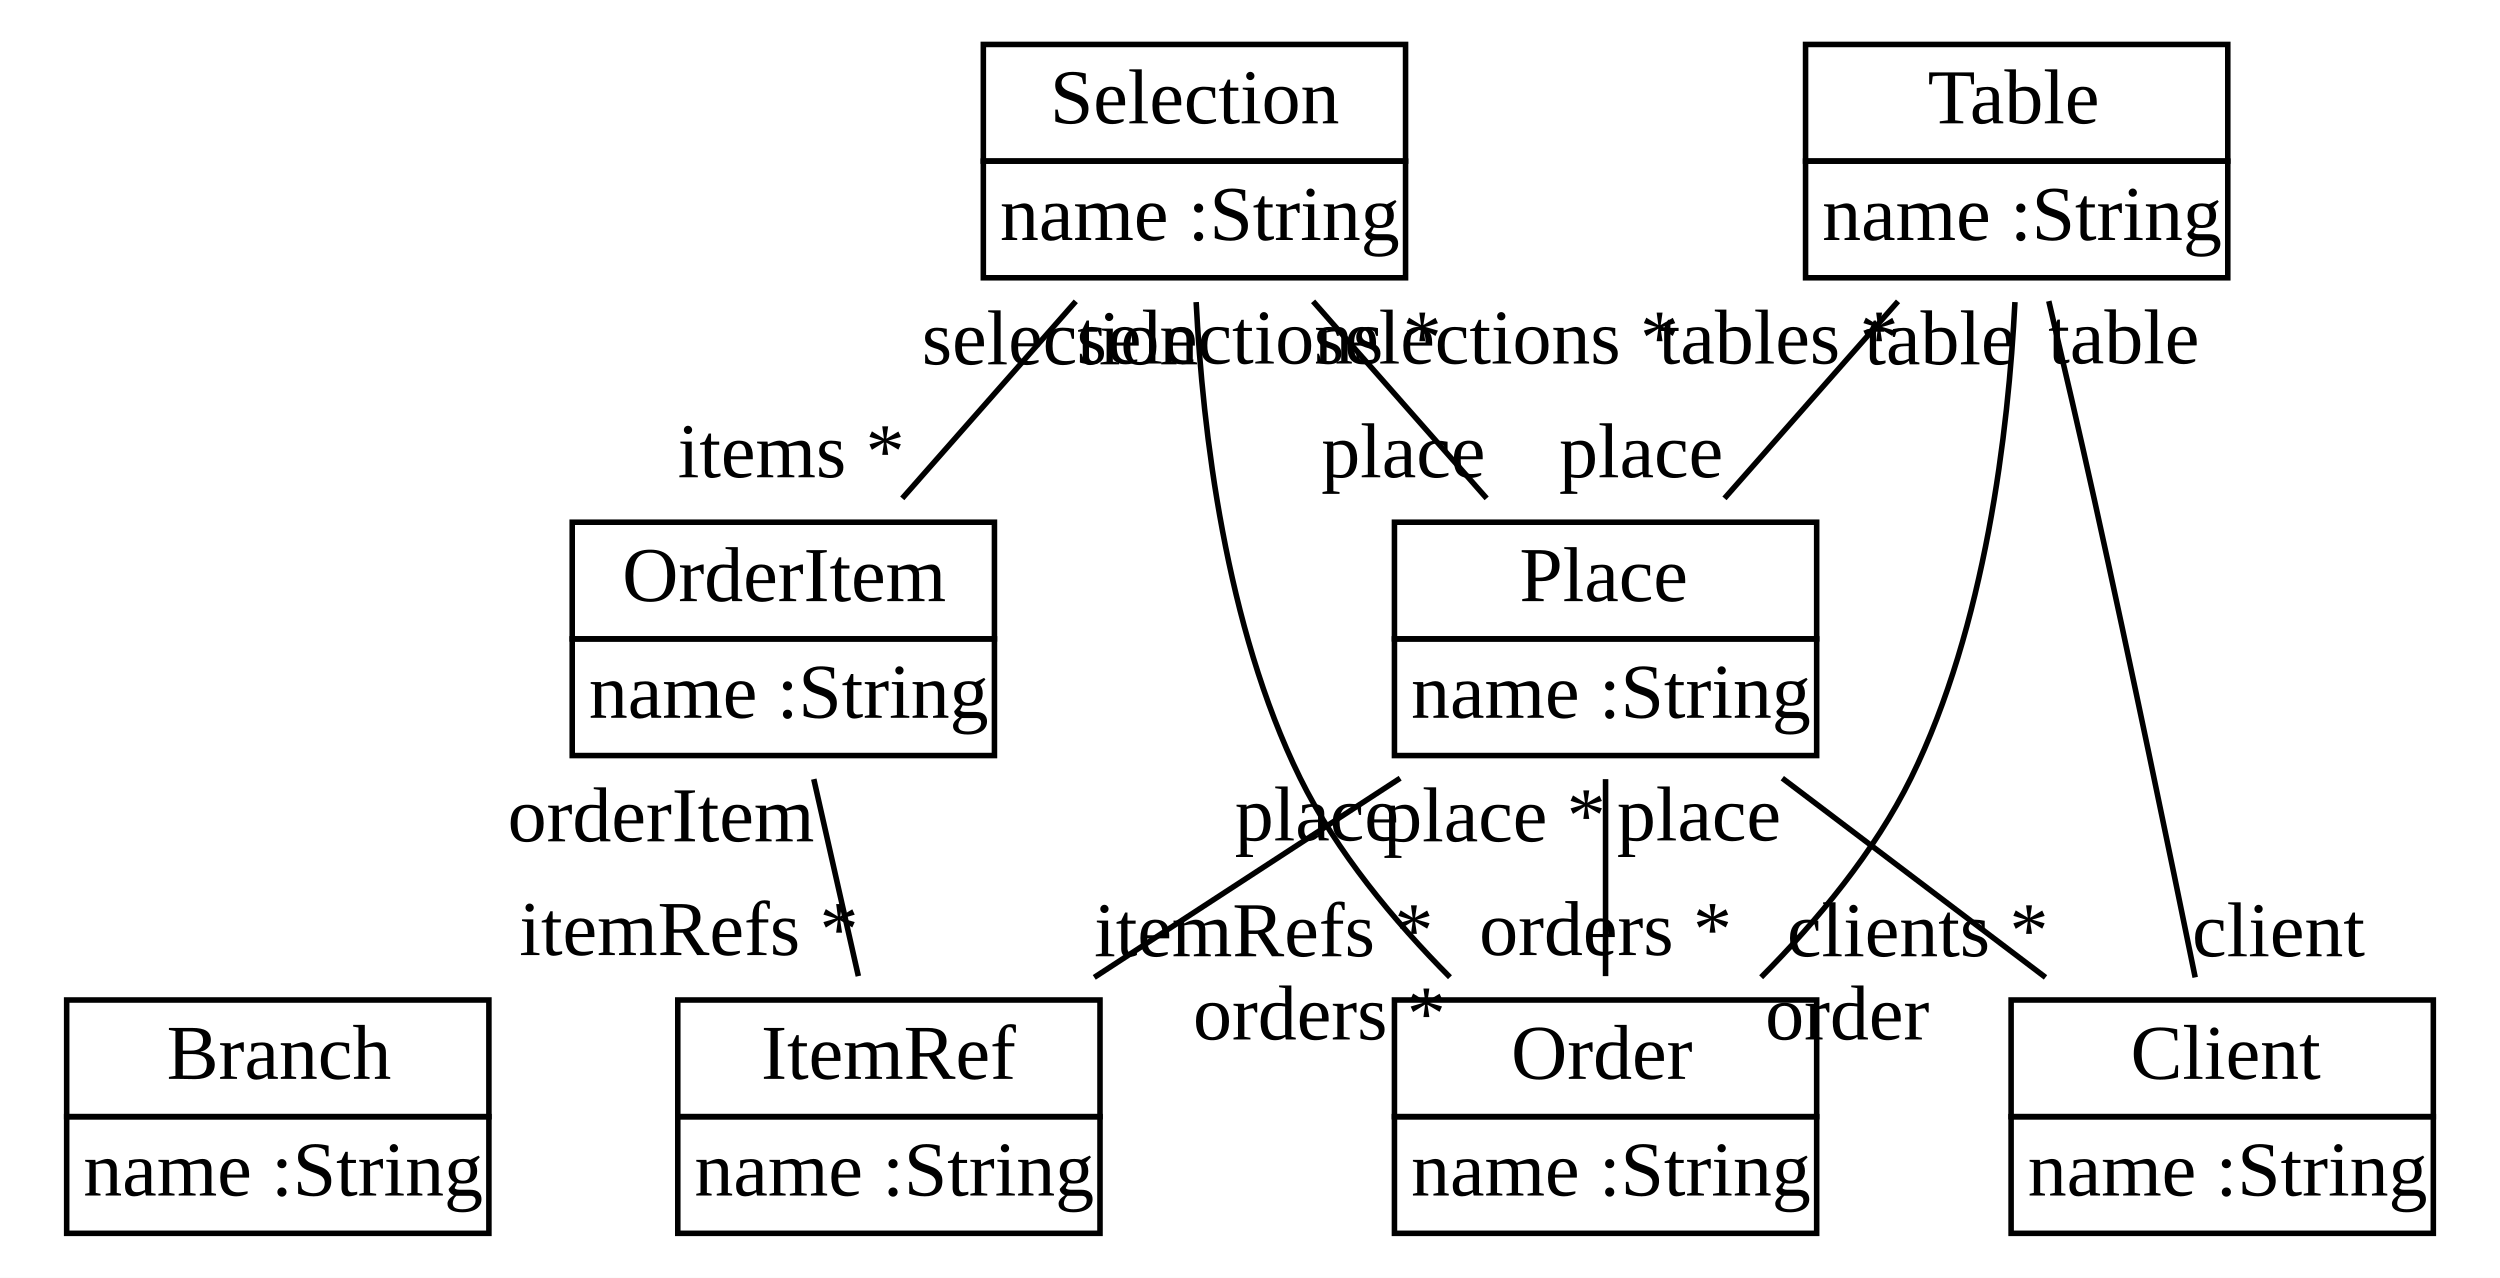
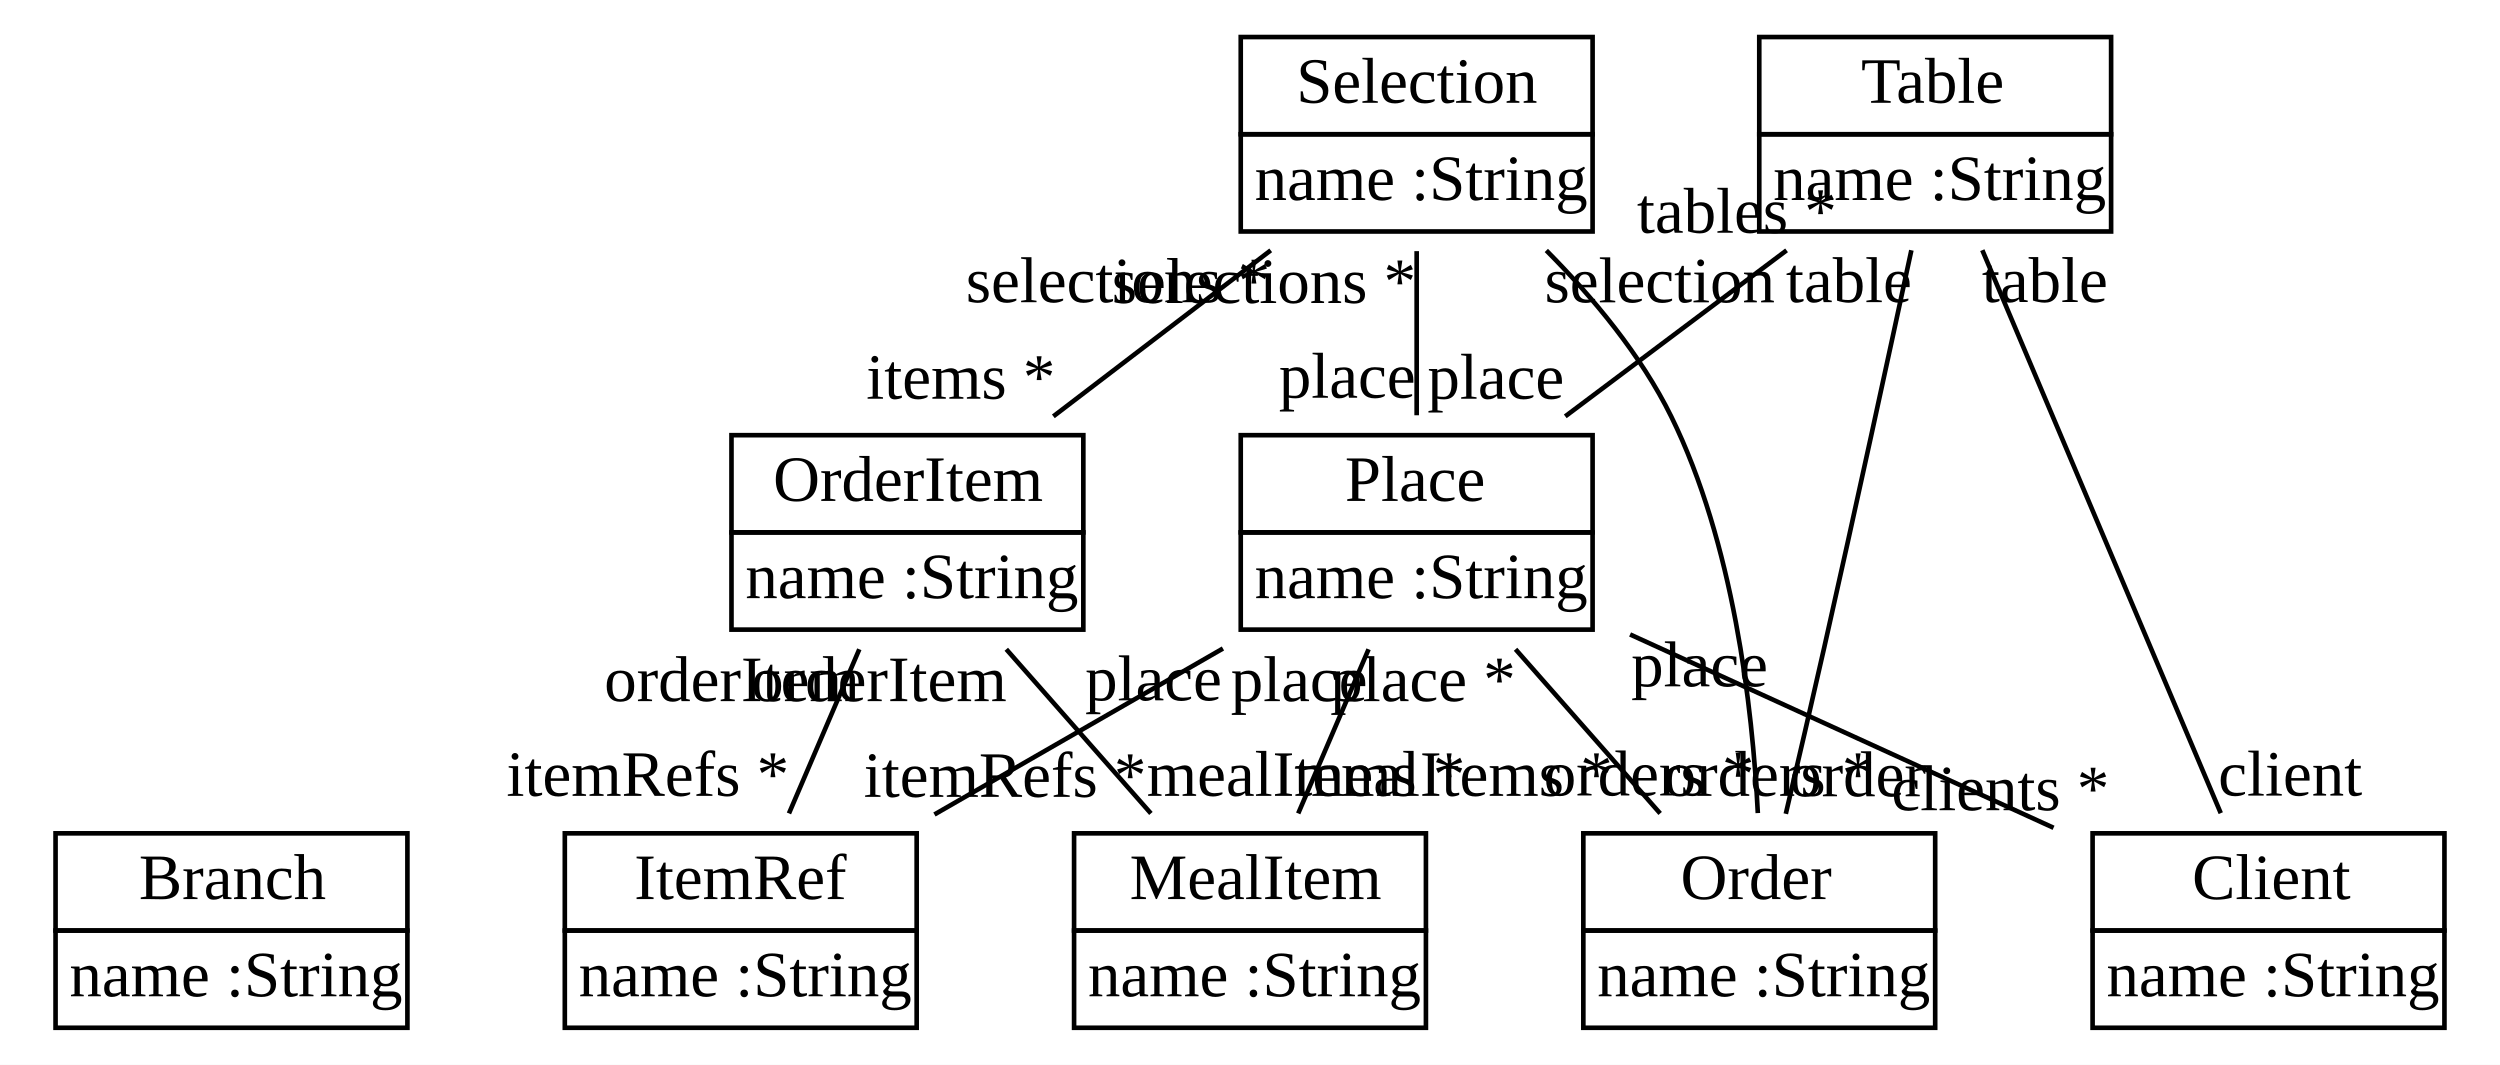
- <svg xmlns="http://www.w3.org/2000/svg" width="450px" height="230px" viewBox="0.00 0.00 450.00 230.00">
+ <svg xmlns="http://www.w3.org/2000/svg" width="540px" height="230px" viewBox="0.00 0.00 540.00 230.00">
  <g id="graph0" class="graph" transform="scale(1.0 1.0) rotate(0) translate(4 226)">
-     <polygon fill="white" stroke="none" points="-4,4 -4,-226 446,-226 446,4 -4,4" />
+     <polygon fill="white" stroke="none" points="-4,4 -4,-226 536,-226 536,4 -4,4" />
    <g id="node1" class="node">
      <polygon fill="none" stroke="black" points="8,-25 8,-46 84,-46 84,-25 8,-25" />
      <text text-anchor="start" x="26" y="-31.8" font-family="Times New Roman,serif" font-size="14.00">Branch</text>
      <polygon fill="none" stroke="black" points="8,-4 8,-25 84,-25 84,-4 8,-4" />
      <text text-anchor="start" x="11" y="-10.8" font-family="Times New Roman,serif" font-size="14.00">name :String</text>
    </g>
    <g id="node2" class="node">
-       <polygon fill="none" stroke="black" points="358,-25 358,-46 434,-46 434,-25 358,-25" />
-       <text text-anchor="start" x="379.5" y="-31.8" font-family="Times New Roman,serif" font-size="14.00">Client</text>
-       <polygon fill="none" stroke="black" points="358,-4 358,-25 434,-25 434,-4 358,-4" />
-       <text text-anchor="start" x="361" y="-10.8" font-family="Times New Roman,serif" font-size="14.00">name :String</text>
+       <polygon fill="none" stroke="black" points="448,-25 448,-46 524,-46 524,-25 448,-25" />
+       <text text-anchor="start" x="469.5" y="-31.8" font-family="Times New Roman,serif" font-size="14.00">Client</text>
+       <polygon fill="none" stroke="black" points="448,-4 448,-25 524,-25 524,-4 448,-4" />
+       <text text-anchor="start" x="451" y="-10.8" font-family="Times New Roman,serif" font-size="14.00">name :String</text>
    </g>
-     <g id="node6" class="node">
-       <polygon fill="none" stroke="black" points="247,-111 247,-132 323,-132 323,-111 247,-111" />
-       <text text-anchor="start" x="269.5" y="-117.8" font-family="Times New Roman,serif" font-size="14.00">Place</text>
-       <polygon fill="none" stroke="black" points="247,-90 247,-111 323,-111 323,-90 247,-90" />
-       <text text-anchor="start" x="250" y="-96.8" font-family="Times New Roman,serif" font-size="14.00">name :String</text>
+     <g id="node7" class="node">
+       <polygon fill="none" stroke="black" points="264,-111 264,-132 340,-132 340,-111 264,-111" />
+       <text text-anchor="start" x="286.5" y="-117.8" font-family="Times New Roman,serif" font-size="14.00">Place</text>
+       <polygon fill="none" stroke="black" points="264,-90 264,-111 340,-111 340,-90 264,-90" />
+       <text text-anchor="start" x="267" y="-96.8" font-family="Times New Roman,serif" font-size="14.00">name :String</text>
    </g>
    <g id="edge2" class="edge">
-       <path fill="none" stroke="black" d="M364.192,-50.071C349.329,-61.318 331.676,-74.678 316.813,-85.925" />
-       <text text-anchor="middle" x="301.813" y="-74.725" font-family="Times New Roman,serif" font-size="14.00">place</text>
-       <text text-anchor="middle" x="341.192" y="-53.871" font-family="Times New Roman,serif" font-size="14.00">clients *</text>
+       <path fill="none" stroke="black" d="M439.569,-47.197C411.57,-59.979 376.036,-76.201 348.097,-88.956" />
+       <text text-anchor="middle" x="363.097" y="-77.756" font-family="Times New Roman,serif" font-size="14.00">place</text>
+       <text text-anchor="middle" x="428.069" y="-50.997" font-family="Times New Roman,serif" font-size="14.00">clients *</text>
    </g>
-     <g id="node8" class="node">
-       <polygon fill="none" stroke="black" points="321,-197 321,-218 397,-218 397,-197 321,-197" />
-       <text text-anchor="start" x="343" y="-203.8" font-family="Times New Roman,serif" font-size="14.00">Table</text>
-       <polygon fill="none" stroke="black" points="321,-176 321,-197 397,-197 397,-176 321,-176" />
-       <text text-anchor="start" x="324" y="-182.8" font-family="Times New Roman,serif" font-size="14.00">name :String</text>
+     <g id="node9" class="node">
+       <polygon fill="none" stroke="black" points="376,-197 376,-218 452,-218 452,-197 376,-197" />
+       <text text-anchor="start" x="398" y="-203.8" font-family="Times New Roman,serif" font-size="14.00">Table</text>
+       <polygon fill="none" stroke="black" points="376,-176 376,-197 452,-197 452,-176 376,-176" />
+       <text text-anchor="start" x="379" y="-182.8" font-family="Times New Roman,serif" font-size="14.00">name :String</text>
    </g>
    <g id="edge1" class="edge">
-       <path fill="none" stroke="black" d="M391.134,-50.068C386.585,-72.376 379.531,-106.473 373,-136 370.39,-147.802 367.356,-160.875 364.781,-171.798" />
-       <text text-anchor="middle" x="378.281" y="-160.598" font-family="Times New Roman,serif" font-size="14.00">table</text>
-       <text text-anchor="middle" x="406.134" y="-53.868" font-family="Times New Roman,serif" font-size="14.00">client</text>
+       <path fill="none" stroke="black" d="M475.684,-50.357C461.958,-82.766 437.838,-139.717 424.18,-171.963" />
+       <text text-anchor="middle" x="437.68" y="-160.763" font-family="Times New Roman,serif" font-size="14.00">table</text>
+       <text text-anchor="middle" x="490.684" y="-54.157" font-family="Times New Roman,serif" font-size="14.00">client</text>
    </g>
    <g id="node3" class="node">
      <polygon fill="none" stroke="black" points="118,-25 118,-46 194,-46 194,-25 118,-25" />
      <text text-anchor="start" x="133" y="-31.8" font-family="Times New Roman,serif" font-size="14.00">ItemRef</text>
      <polygon fill="none" stroke="black" points="118,-4 118,-25 194,-25 194,-4 118,-4" />
      <text text-anchor="start" x="121" y="-10.8" font-family="Times New Roman,serif" font-size="14.00">name :String</text>
    </g>
-     <g id="node5" class="node">
-       <polygon fill="none" stroke="black" points="99,-111 99,-132 175,-132 175,-111 99,-111" />
-       <text text-anchor="start" x="108" y="-117.8" font-family="Times New Roman,serif" font-size="14.00">OrderItem</text>
-       <polygon fill="none" stroke="black" points="99,-90 99,-111 175,-111 175,-90 99,-90" />
-       <text text-anchor="start" x="102" y="-96.8" font-family="Times New Roman,serif" font-size="14.00">name :String</text>
+     <g id="node6" class="node">
+       <polygon fill="none" stroke="black" points="154,-111 154,-132 230,-132 230,-111 154,-111" />
+       <text text-anchor="start" x="163" y="-117.8" font-family="Times New Roman,serif" font-size="14.00">OrderItem</text>
+       <polygon fill="none" stroke="black" points="154,-90 154,-111 230,-111 230,-90 154,-90" />
+       <text text-anchor="start" x="157" y="-96.8" font-family="Times New Roman,serif" font-size="14.00">name :String</text>
    </g>
    <g id="edge3" class="edge">
-       <path fill="none" stroke="black" d="M150.504,-50.296C147.984,-61.441 145.002,-74.621 142.483,-85.758" />
-       <text text-anchor="middle" x="114.983" y="-74.558" font-family="Times New Roman,serif" font-size="14.00">orderItem</text>
-       <text text-anchor="middle" x="120.004" y="-54.096" font-family="Times New Roman,serif" font-size="14.00">itemRefs *</text>
+       <path fill="none" stroke="black" d="M166.413,-50.296C171.189,-61.441 176.837,-74.621 181.611,-85.758" />
+       <text text-anchor="middle" x="154.111" y="-74.558" font-family="Times New Roman,serif" font-size="14.00">orderItem</text>
+       <text text-anchor="middle" x="135.913" y="-54.096" font-family="Times New Roman,serif" font-size="14.00">itemRefs *</text>
    </g>
    <g id="edge4" class="edge">
-       <path fill="none" stroke="black" d="M192.966,-50.071C210.239,-61.318 230.755,-74.678 248.028,-85.925" />
-       <text text-anchor="middle" x="233.028" y="-74.725" font-family="Times New Roman,serif" font-size="14.00">place</text>
-       <text text-anchor="middle" x="223.466" y="-53.871" font-family="Times New Roman,serif" font-size="14.00">itemRefs *</text>
+       <path fill="none" stroke="black" d="M197.838,-50.071C217.387,-61.318 240.606,-74.678 260.156,-85.925" />
+       <text text-anchor="middle" x="245.156" y="-74.725" font-family="Times New Roman,serif" font-size="14.00">place</text>
+       <text text-anchor="middle" x="213.088" y="-53.871" font-family="Times New Roman,serif" font-size="14.00">itemRefs *</text>
    </g>
    <g id="node4" class="node">
-       <polygon fill="none" stroke="black" points="247,-25 247,-46 323,-46 323,-25 247,-25" />
-       <text text-anchor="start" x="268" y="-31.8" font-family="Times New Roman,serif" font-size="14.00">Order</text>
-       <polygon fill="none" stroke="black" points="247,-4 247,-25 323,-25 323,-4 247,-4" />
-       <text text-anchor="start" x="250" y="-10.8" font-family="Times New Roman,serif" font-size="14.00">name :String</text>
+       <polygon fill="none" stroke="black" points="228,-25 228,-46 304,-46 304,-25 228,-25" />
+       <text text-anchor="start" x="240" y="-31.8" font-family="Times New Roman,serif" font-size="14.00">MealItem</text>
+       <polygon fill="none" stroke="black" points="228,-4 228,-25 304,-25 304,-4 228,-4" />
+       <text text-anchor="start" x="231" y="-10.8" font-family="Times New Roman,serif" font-size="14.00">name :String</text>
+     </g>
+     <g id="edge6" class="edge">
+       <path fill="none" stroke="black" d="M244.596,-50.296C234.778,-61.441 223.168,-74.621 213.356,-85.758" />
+       <text text-anchor="middle" x="185.856" y="-74.558" font-family="Times New Roman,serif" font-size="14.00">orderItem</text>
+       <text text-anchor="middle" x="278.096" y="-54.096" font-family="Times New Roman,serif" font-size="14.00">mealItems *</text>
    </g>
    <g id="edge7" class="edge">
-       <path fill="none" stroke="black" d="M285,-50.296C285,-61.441 285,-74.621 285,-85.758" />
-       <text text-anchor="middle" x="265" y="-74.558" font-family="Times New Roman,serif" font-size="14.00">place *</text>
-       <text text-anchor="middle" x="285" y="-54.096" font-family="Times New Roman,serif" font-size="14.00">orders *</text>
+       <path fill="none" stroke="black" d="M276.413,-50.296C281.189,-61.441 286.837,-74.621 291.611,-85.758" />
+       <text text-anchor="middle" x="276.611" y="-74.558" font-family="Times New Roman,serif" font-size="14.00">place</text>
+       <text text-anchor="middle" x="309.913" y="-54.096" font-family="Times New Roman,serif" font-size="14.00">mealItems *</text>
    </g>
-     <g id="node7" class="node">
-       <polygon fill="none" stroke="black" points="173,-197 173,-218 249,-218 249,-197 173,-197" />
-       <text text-anchor="start" x="185" y="-203.8" font-family="Times New Roman,serif" font-size="14.00">Selection</text>
-       <polygon fill="none" stroke="black" points="173,-176 173,-197 249,-197 249,-176 173,-176" />
-       <text text-anchor="start" x="176" y="-182.8" font-family="Times New Roman,serif" font-size="14.00">name :String</text>
+     <g id="node5" class="node">
+       <polygon fill="none" stroke="black" points="338,-25 338,-46 414,-46 414,-25 338,-25" />
+       <text text-anchor="start" x="359" y="-31.8" font-family="Times New Roman,serif" font-size="14.00">Order</text>
+       <polygon fill="none" stroke="black" points="338,-4 338,-25 414,-25 414,-4 338,-4" />
+       <text text-anchor="start" x="341" y="-10.8" font-family="Times New Roman,serif" font-size="14.00">name :String</text>
+     </g>
+     <g id="edge9" class="edge">
+       <path fill="none" stroke="black" d="M354.596,-50.296C344.778,-61.441 333.168,-74.621 323.356,-85.758" />
+       <text text-anchor="middle" x="303.356" y="-74.558" font-family="Times New Roman,serif" font-size="14.00">place *</text>
+       <text text-anchor="middle" x="378.096" y="-54.096" font-family="Times New Roman,serif" font-size="14.00">orders *</text>
+     </g>
+     <g id="node8" class="node">
+       <polygon fill="none" stroke="black" points="264,-197 264,-218 340,-218 340,-197 264,-197" />
+       <text text-anchor="start" x="276" y="-203.8" font-family="Times New Roman,serif" font-size="14.00">Selection</text>
+       <polygon fill="none" stroke="black" points="264,-176 264,-197 340,-197 340,-176 264,-176" />
+       <text text-anchor="start" x="267" y="-182.8" font-family="Times New Roman,serif" font-size="14.00">name :String</text>
+     </g>
+     <g id="edge10" class="edge">
+       <path fill="none" stroke="black" d="M375.691,-50.375C374.52,-73.504 370.412,-108.689 357,-136 350.46,-149.318 340.032,-161.805 330.006,-171.902" />
+       <text text-anchor="middle" x="354.506" y="-160.702" font-family="Times New Roman,serif" font-size="14.00">selection</text>
+       <text text-anchor="middle" x="352.191" y="-54.175" font-family="Times New Roman,serif" font-size="14.00">orders *</text>
    </g>
    <g id="edge8" class="edge">
-       <path fill="none" stroke="black" d="M256.994,-50.098C246.968,-60.195 236.54,-72.682 230,-86 216.588,-113.311 212.48,-148.496 211.309,-171.625" />
-       <text text-anchor="middle" x="186.809" y="-160.425" font-family="Times New Roman,serif" font-size="14.00">selection</text>
-       <text text-anchor="middle" x="233.494" y="-38.898" font-family="Times New Roman,serif" font-size="14.00">orders *</text>
-     </g>
-     <g id="edge6" class="edge">
-       <path fill="none" stroke="black" d="M313.006,-50.098C323.032,-60.195 333.46,-72.682 340,-86 353.412,-113.311 357.52,-148.496 358.691,-171.625" />
-       <text text-anchor="middle" x="345.191" y="-160.425" font-family="Times New Roman,serif" font-size="14.00">table</text>
-       <text text-anchor="middle" x="328.506" y="-38.898" font-family="Times New Roman,serif" font-size="14.00">order</text>
+       <path fill="none" stroke="black" d="M381.733,-50.213C384.299,-61.138 387.338,-74.21 390,-86 396.672,-115.553 404.062,-149.645 408.856,-171.945" />
+       <text text-anchor="middle" x="395.356" y="-160.745" font-family="Times New Roman,serif" font-size="14.00">table</text>
+       <text text-anchor="middle" x="397.233" y="-54.013" font-family="Times New Roman,serif" font-size="14.00">order</text>
    </g>
    <g id="edge5" class="edge">
-       <path fill="none" stroke="black" d="M158.404,-136.296C168.222,-147.441 179.832,-160.621 189.644,-171.758" />
-       <text text-anchor="middle" x="222.644" y="-160.558" font-family="Times New Roman,serif" font-size="14.00">selections *</text>
-       <text text-anchor="middle" x="138.404" y="-140.096" font-family="Times New Roman,serif" font-size="14.00">items *</text>
+       <path fill="none" stroke="black" d="M223.522,-136.071C238.25,-147.318 255.745,-160.678 270.474,-171.925" />
+       <text text-anchor="middle" x="237.474" y="-160.725" font-family="Times New Roman,serif" font-size="14.00">selections *</text>
+       <text text-anchor="middle" x="203.522" y="-139.871" font-family="Times New Roman,serif" font-size="14.00">items *</text>
    </g>
-     <g id="edge9" class="edge">
-       <path fill="none" stroke="black" d="M263.596,-136.296C253.778,-147.441 242.168,-160.621 232.356,-171.758" />
-       <text text-anchor="middle" x="265.356" y="-160.558" font-family="Times New Roman,serif" font-size="14.00">selections *</text>
-       <text text-anchor="middle" x="248.596" y="-140.096" font-family="Times New Roman,serif" font-size="14.00">place</text>
+     <g id="edge11" class="edge">
+       <path fill="none" stroke="black" d="M302,-136.296C302,-147.441 302,-160.621 302,-171.758" />
+       <text text-anchor="middle" x="269" y="-160.558" font-family="Times New Roman,serif" font-size="14.00">selections *</text>
+       <text text-anchor="middle" x="287" y="-140.096" font-family="Times New Roman,serif" font-size="14.00">place</text>
    </g>
-     <g id="edge10" class="edge">
-       <path fill="none" stroke="black" d="M306.404,-136.296C316.222,-147.441 327.832,-160.621 337.644,-171.758" />
-       <text text-anchor="middle" x="316.144" y="-160.558" font-family="Times New Roman,serif" font-size="14.00">tables *</text>
-       <text text-anchor="middle" x="291.404" y="-140.096" font-family="Times New Roman,serif" font-size="14.00">place</text>
+     <g id="edge12" class="edge">
+       <path fill="none" stroke="black" d="M334.095,-136.071C349.091,-147.318 366.903,-160.678 381.901,-171.925" />
+       <text text-anchor="middle" x="371.151" y="-175.725" font-family="Times New Roman,serif" font-size="14.00">tables *</text>
+       <text text-anchor="middle" x="319.095" y="-139.871" font-family="Times New Roman,serif" font-size="14.00">place</text>
    </g>
  </g>
</svg>
